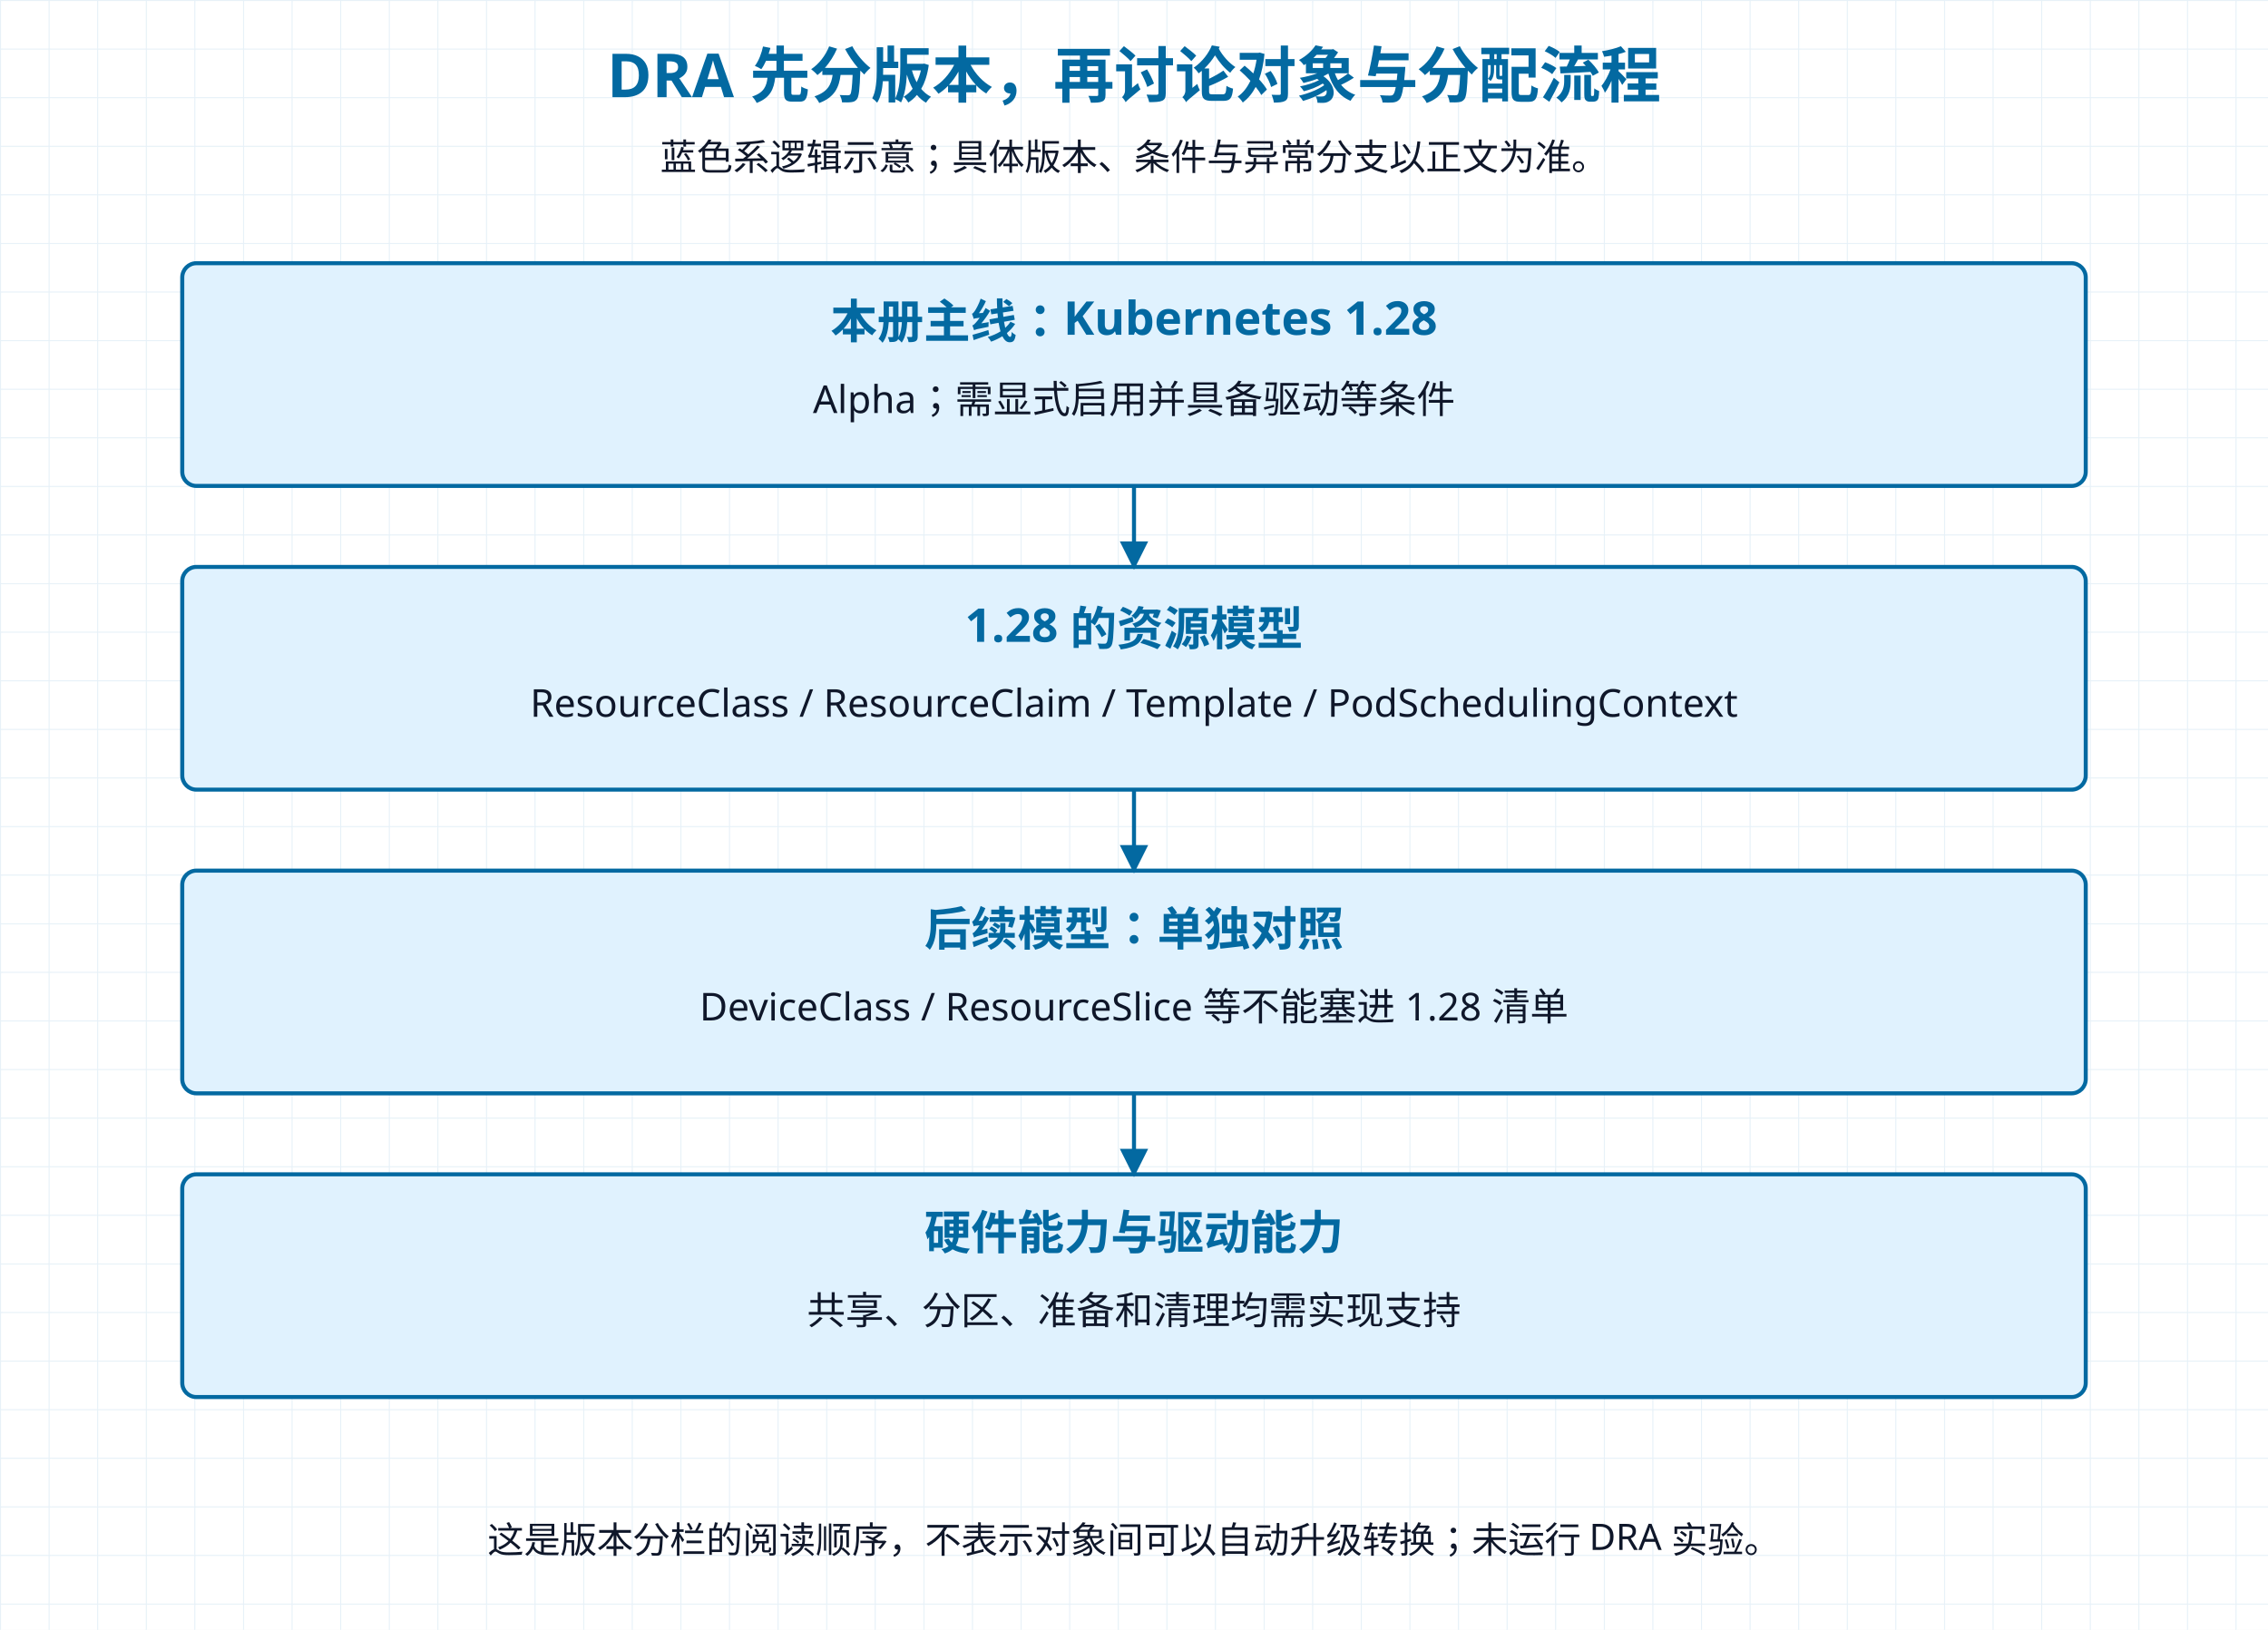
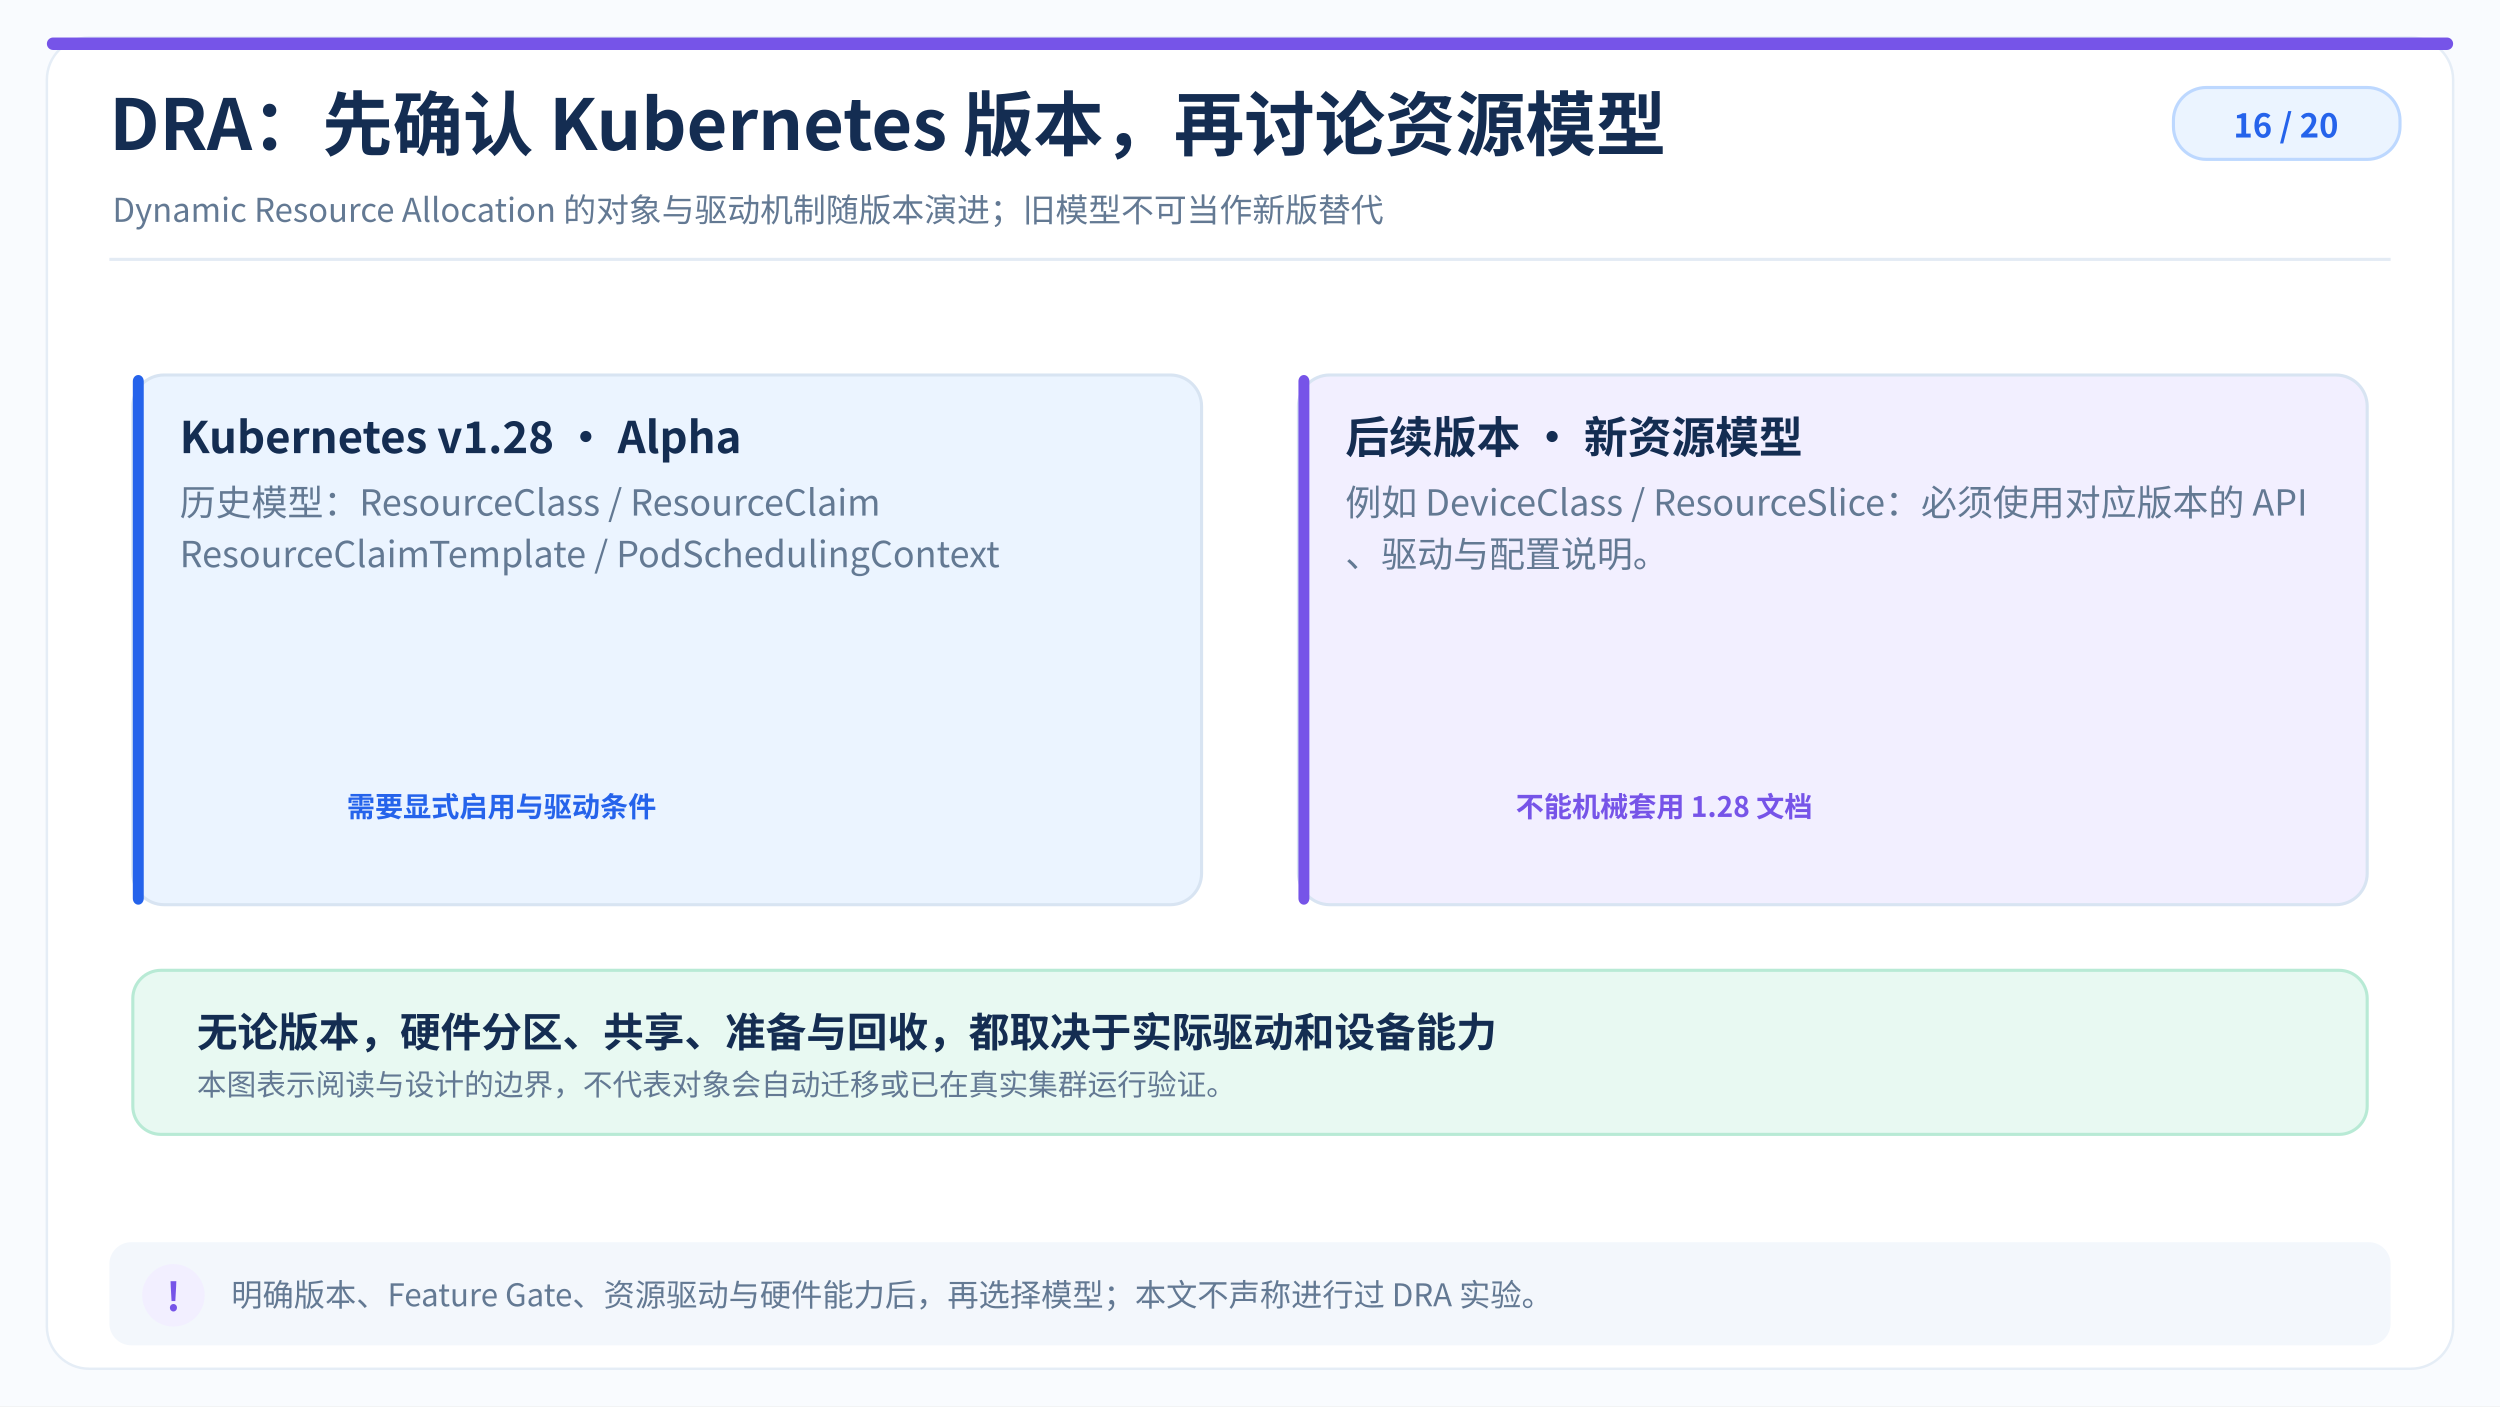
- <svg xmlns="http://www.w3.org/2000/svg" width="1120" height="805" viewBox="0 0 1120 805" role="img" aria-labelledby="title desc">
-   <defs>
-     <pattern id="grid" width="24" height="24" patternUnits="userSpaceOnUse">
-       <path d="M24 0H0V24" fill="none" stroke="#E7F1F8" stroke-width="1" />
-     </pattern>
-     <marker id="arrow" viewBox="0 0 10 10" refX="9" refY="5" markerWidth="7" markerHeight="7" orient="auto">
-       <path d="M0 0L10 5L0 10Z" fill="#0369A1" />
-     </marker>
-   </defs>
-   <rect width="100%" height="100%" fill="#FFFFFF" />
-   <rect width="100%" height="100%" fill="url(#grid)" />
-   <g font-family="Microsoft YaHei,Segoe UI,sans-serif">
-     <text x="560.0" y="48" text-anchor="middle" fill="#0369A1" font-size="30" font-weight="600">
-       <tspan x="560.0" dy="0">DRA 先分版本，再讨论对象与分配流程</tspan>
-     </text>
-     <text x="560.0" y="84" text-anchor="middle" fill="#0F172A" font-size="18" font-weight="400">
-       <tspan x="560.0" dy="0">蓝色系逻辑示意；具体版本、条件与异常分支以正文为准。</tspan>
-     </text>
-     <rect x="90" y="130" width="940" height="110" rx="7" fill="#E0F2FE" stroke="#0369A1" stroke-width="2" />
-     <text x="560.0" y="167" text-anchor="middle" fill="#0369A1" font-size="23" font-weight="600">
-       <tspan x="560.0" dy="0">本册主线：Kubernetes 1.28</tspan>
-     </text>
-     <text x="560.0" y="204" text-anchor="middle" fill="#0F172A" font-size="19" font-weight="400">
-       <tspan x="560.0" dy="0">Alpha；需显式启用并具备驱动等条件</tspan>
-     </text>
-     <rect x="90" y="280" width="940" height="110" rx="7" fill="#E0F2FE" stroke="#0369A1" stroke-width="2" />
-     <text x="560.0" y="317" text-anchor="middle" fill="#0369A1" font-size="23" font-weight="600">
-       <tspan x="560.0" dy="0">1.28 的资源模型</tspan>
-     </text>
-     <text x="560.0" y="354" text-anchor="middle" fill="#0F172A" font-size="19" font-weight="400">
-       <tspan x="560.0" dy="0">ResourceClass / ResourceClaim / Template / PodSchedulingContext</tspan>
-     </text>
-     <path d="M560 240 L560 280" fill="none" stroke="#0369A1" stroke-width="2" marker-end="url(#arrow)" />
-     <rect x="90" y="430" width="940" height="110" rx="7" fill="#E0F2FE" stroke="#0369A1" stroke-width="2" />
-     <text x="560.0" y="467" text-anchor="middle" fill="#0369A1" font-size="23" font-weight="600">
-       <tspan x="560.0" dy="0">后续模型：单独对照</tspan>
-     </text>
-     <text x="560.0" y="504" text-anchor="middle" fill="#0F172A" font-size="19" font-weight="400">
-       <tspan x="560.0" dy="0">DeviceClass / ResourceSlice 等不能塞进 1.28 清单</tspan>
-     </text>
-     <path d="M560 390 L560 430" fill="none" stroke="#0369A1" stroke-width="2" marker-end="url(#arrow)" />
-     <rect x="90" y="580" width="940" height="110" rx="7" fill="#E0F2FE" stroke="#0369A1" stroke-width="2" />
-     <text x="560.0" y="617" text-anchor="middle" fill="#0369A1" font-size="23" font-weight="600">
-       <tspan x="560.0" dy="0">硬件能力与驱动能力</tspan>
-     </text>
-     <text x="560.0" y="654" text-anchor="middle" fill="#0F172A" font-size="19" font-weight="400">
-       <tspan x="560.0" dy="0">共享、分区、准备和清理均需实现支持</tspan>
-     </text>
-     <path d="M560 540 L560 580" fill="none" stroke="#0369A1" stroke-width="2" marker-end="url(#arrow)" />
-     <text x="560.0" y="767" text-anchor="middle" fill="#0F172A" font-size="18" font-weight="400">
-       <tspan x="560.0" dy="0">这是版本分栏的阅读顺序，不表示对象间可以自动升级转换；未运行 DRA 实验。</tspan>
-     </text>
-   </g>
+ <svg xmlns="http://www.w3.org/2000/svg" baseProfile="full" height="900" version="1.1" viewBox="0 0 1600 900" width="1600">
+   <defs />
+   <rect fill="#F9FBFE" height="900" width="1600" x="0" y="0" />
+   <rect fill="#FFFFFF" height="852" rx="27" stroke="#E5EDF6" stroke-width="1.6" width="1540" x="30" y="24" />
+   <rect fill="#7654E8" height="8" rx="4" width="1540" x="30" y="24" />
+   <text fill="#142D52" font-family="Noto Sans CJK SC" font-size="45" font-weight="bold" x="70" y="96">DRA：先确认 Kubernetes 版本，再讨论资源模型</text>
+   <text fill="#637993" font-family="Noto Sans CJK SC" font-size="21" font-weight="normal" x="72" y="142">Dynamic Resource Allocation 的对象与驱动机制随版本演进；旧模型不可当作新版替代</text>
+   <rect fill="#EBF4FF" height="46" rx="21" stroke="#BDD8FF" stroke-width="2" width="145" x="1391" y="56" />
+   <text fill="#2563EB" font-family="Noto Sans CJK SC" font-size="21" font-weight="bold" text-anchor="middle" x="1463" y="88">16 / 20</text>
+   <line stroke="#E3EBF4" stroke-width="2" x1="70" x2="1530" y1="166" y2="166" />
+   <rect fill="#EBF4FF" height="339" rx="20" stroke="#D8E4F2" stroke-width="2" width="684" x="85" y="240" />
+   <rect fill="#2563EB" height="339" rx="4" stroke="none" stroke-width="2" width="7" x="85" y="240" />
+   <text fill="#142D52" font-family="Noto Sans CJK SC" font-size="28" font-weight="bold" x="115" y="290">Kubernetes v1.28 · Alpha</text>
+   <text fill="#637993" font-family="Noto Sans CJK SC" font-size="23" font-weight="normal" x="115" y="330">历史模型：ResourceClass / ResourceClaim</text>
+   <text fill="#637993" font-family="Noto Sans CJK SC" font-size="23" font-weight="normal" x="115" y="363">ResourceClaimTemplate / PodSchedulingContext</text>
+   <rect fill="#F2EFFF" height="339" rx="20" stroke="#D8E4F2" stroke-width="2" width="684" x="831" y="240" />
+   <rect fill="#7654E8" height="339" rx="4" stroke="none" stroke-width="2" width="7" x="831" y="240" />
+   <text fill="#142D52" font-family="Noto Sans CJK SC" font-size="28" font-weight="bold" x="861" y="290">后续版本 · 新资源模型</text>
+   <text fill="#637993" font-family="Noto Sans CJK SC" font-size="23" font-weight="normal" x="861" y="330">例如 DeviceClass / ResourceSlice：必须使用对应版本的 API</text>
+   <text fill="#637993" font-family="Noto Sans CJK SC" font-size="23" font-weight="normal" x="861" y="363">、驱动与配置说明。</text>
+   <rect fill="#EBF4FF" height="42" rx="21.0" stroke="none" stroke-width="2" width="360" x="141" y="493" />
+   <text fill="#2563EB" font-family="Noto Sans CJK SC" font-size="18" font-weight="bold" text-anchor="middle" x="321.0" y="522.82">需要显式启用与驱动条件</text>
+   <rect fill="#F2EFFF" height="42" rx="21.0" stroke="none" stroke-width="2" width="360" x="885" y="493" />
+   <text fill="#7654E8" font-family="Noto Sans CJK SC" font-size="18" font-weight="bold" text-anchor="middle" x="1065.0" y="522.82">不能机械套用 1.28 文档</text>
+   <rect fill="#E8F9F2" height="105" rx="18" stroke="#B8EAD5" stroke-width="2" width="1430" x="85" y="621" />
+   <text fill="#142D52" font-family="Noto Sans CJK SC" font-size="26" font-weight="bold" x="126" y="670">无论版本，硬件分区、共享、准备与回收，都取决于实际驱动和设备能力</text>
+   <text fill="#637993" font-family="Noto Sans CJK SC" font-size="19" font-weight="normal" x="126" y="701">本图表示阅读与设计的边界，不代表对象会自动迁移或已在真实集群运行验证。</text>
+   <rect fill="#F3F7FC" height="66" rx="14" stroke="none" stroke-width="2" width="1460" x="70" y="795" />
+   <circle cx="111" cy="829" fill="#F2EFFF" r="20" />
+   <text fill="#7654E8" font-family="Noto Sans CJK SC" font-size="25" font-weight="bold" text-anchor="middle" x="111" y="839">!</text>
+   <text fill="#637993" font-family="Noto Sans CJK SC" font-size="20" font-weight="normal" x="148" y="836">明确版本、Feature Gate、资源驱动与硬件能力后，再选择模型；本文不声称进行过 DRA 实验。</text>
</svg>
